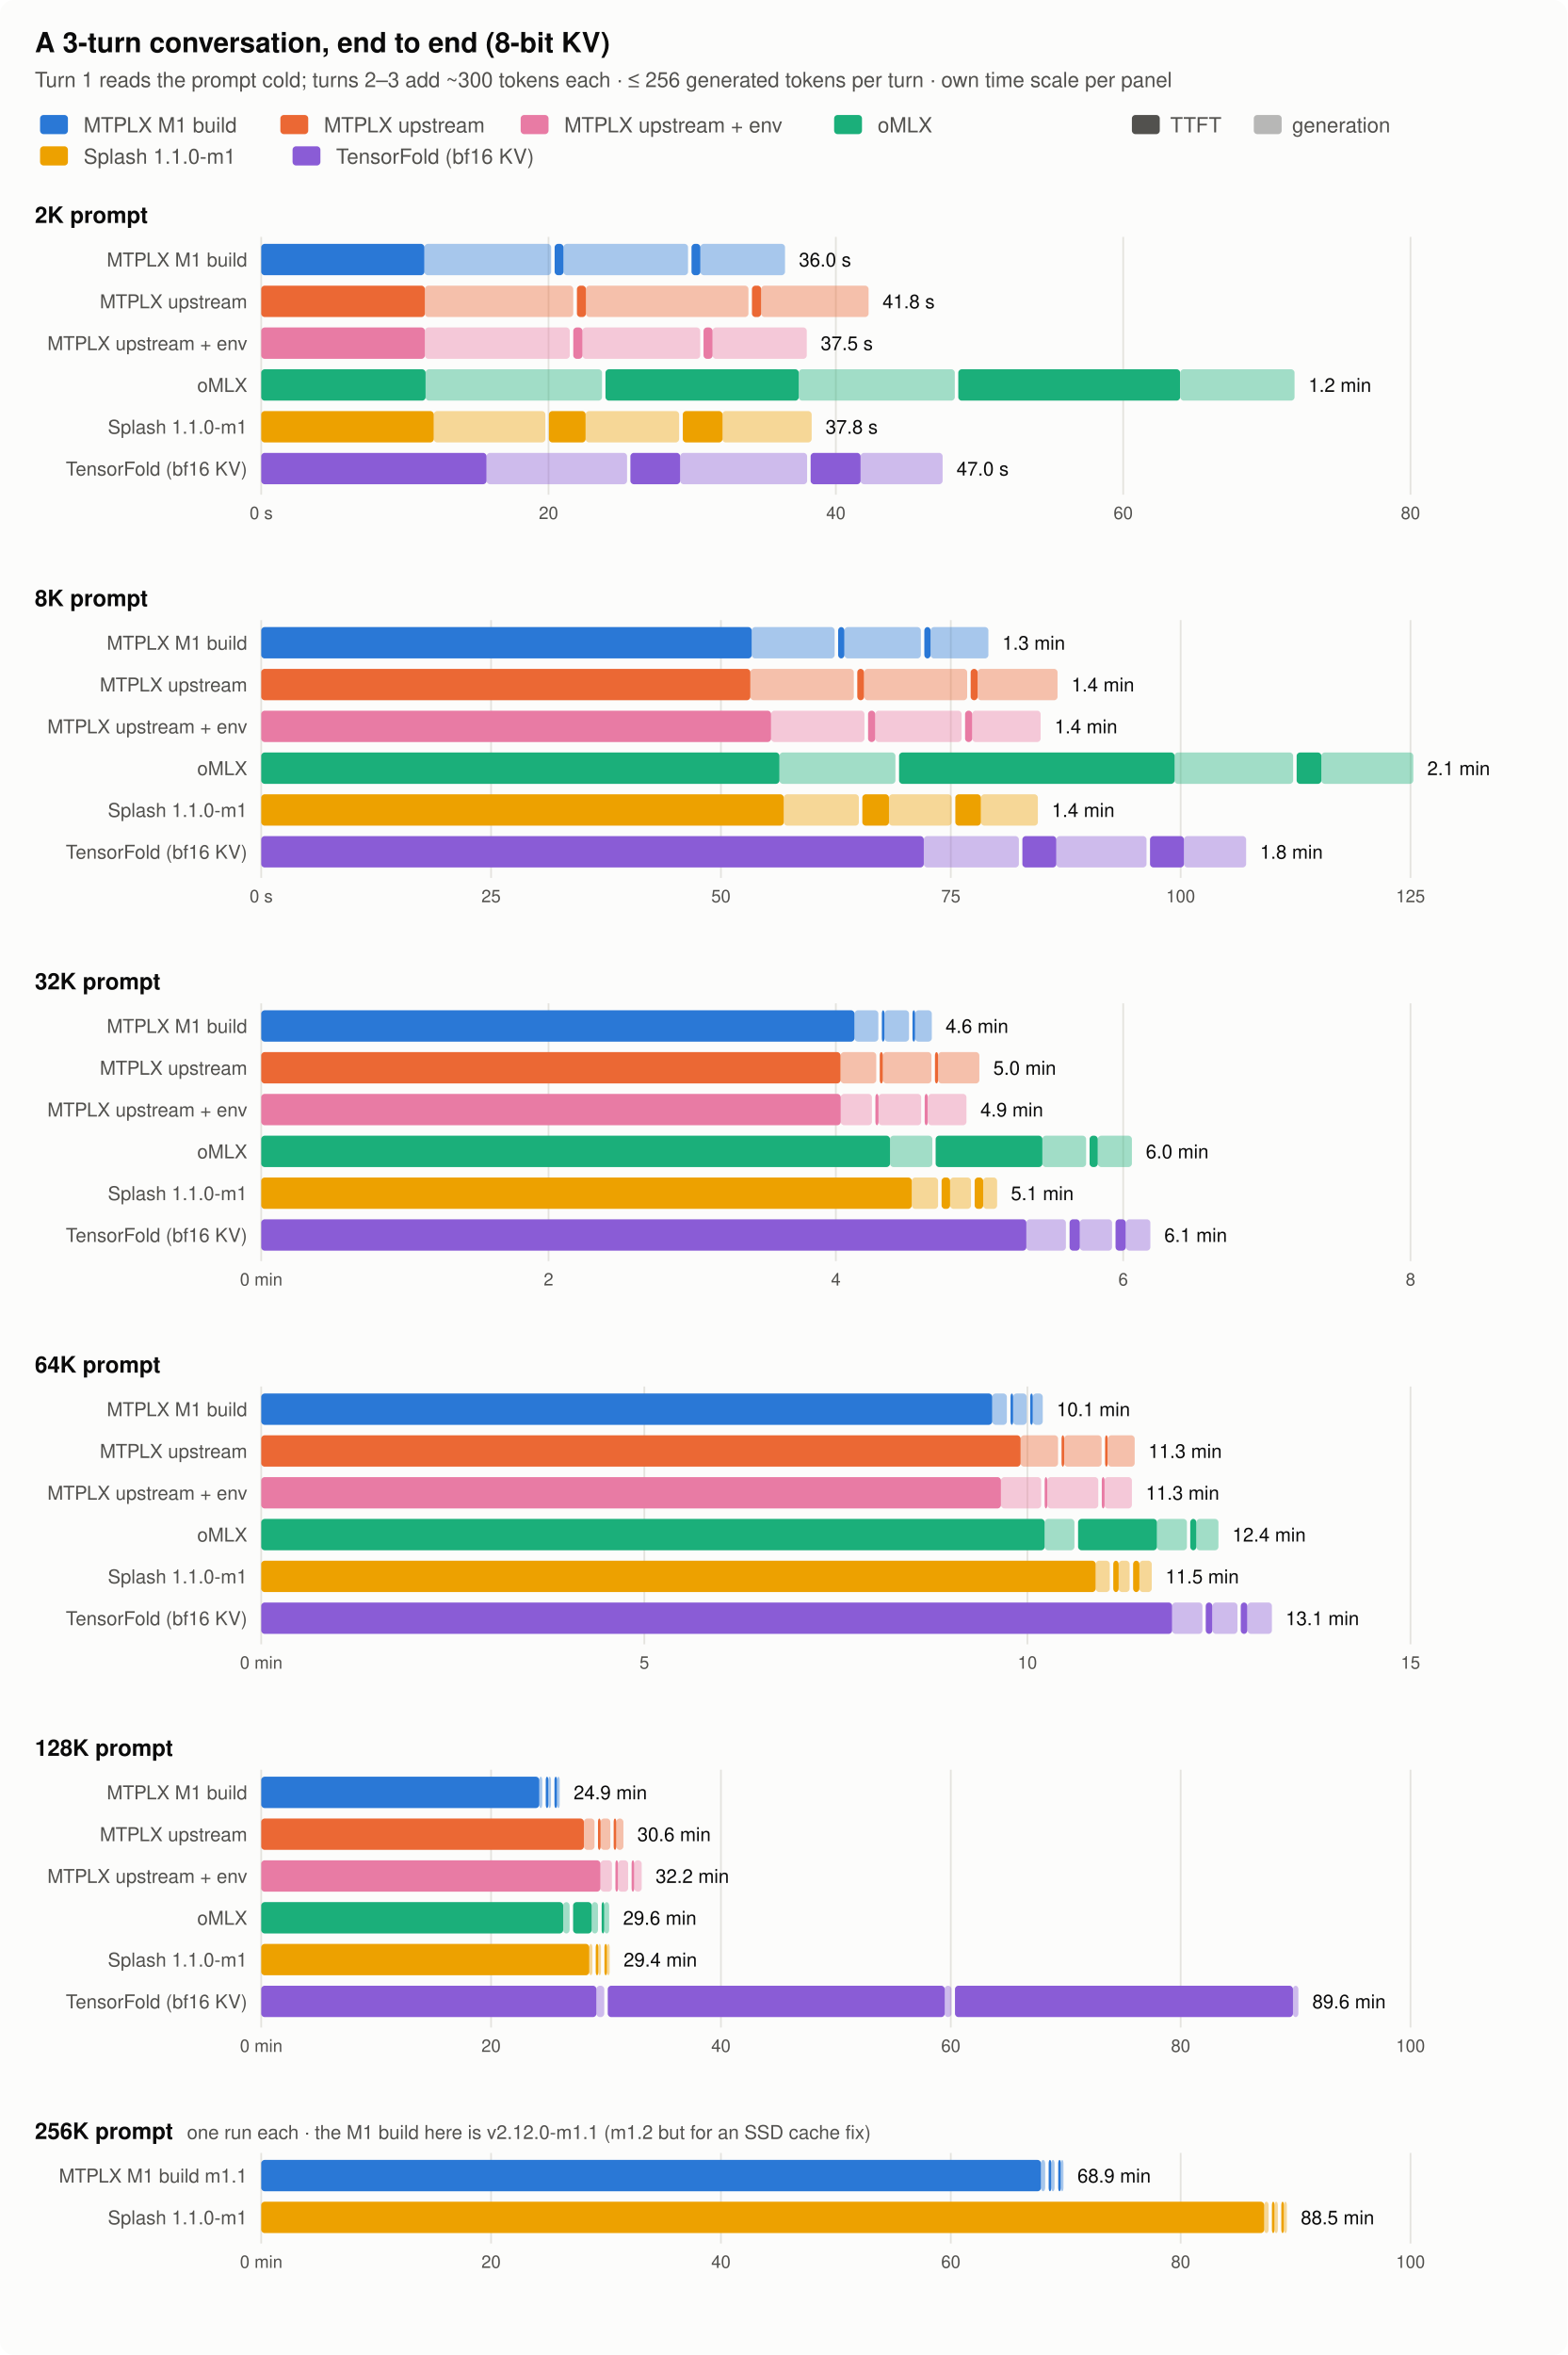
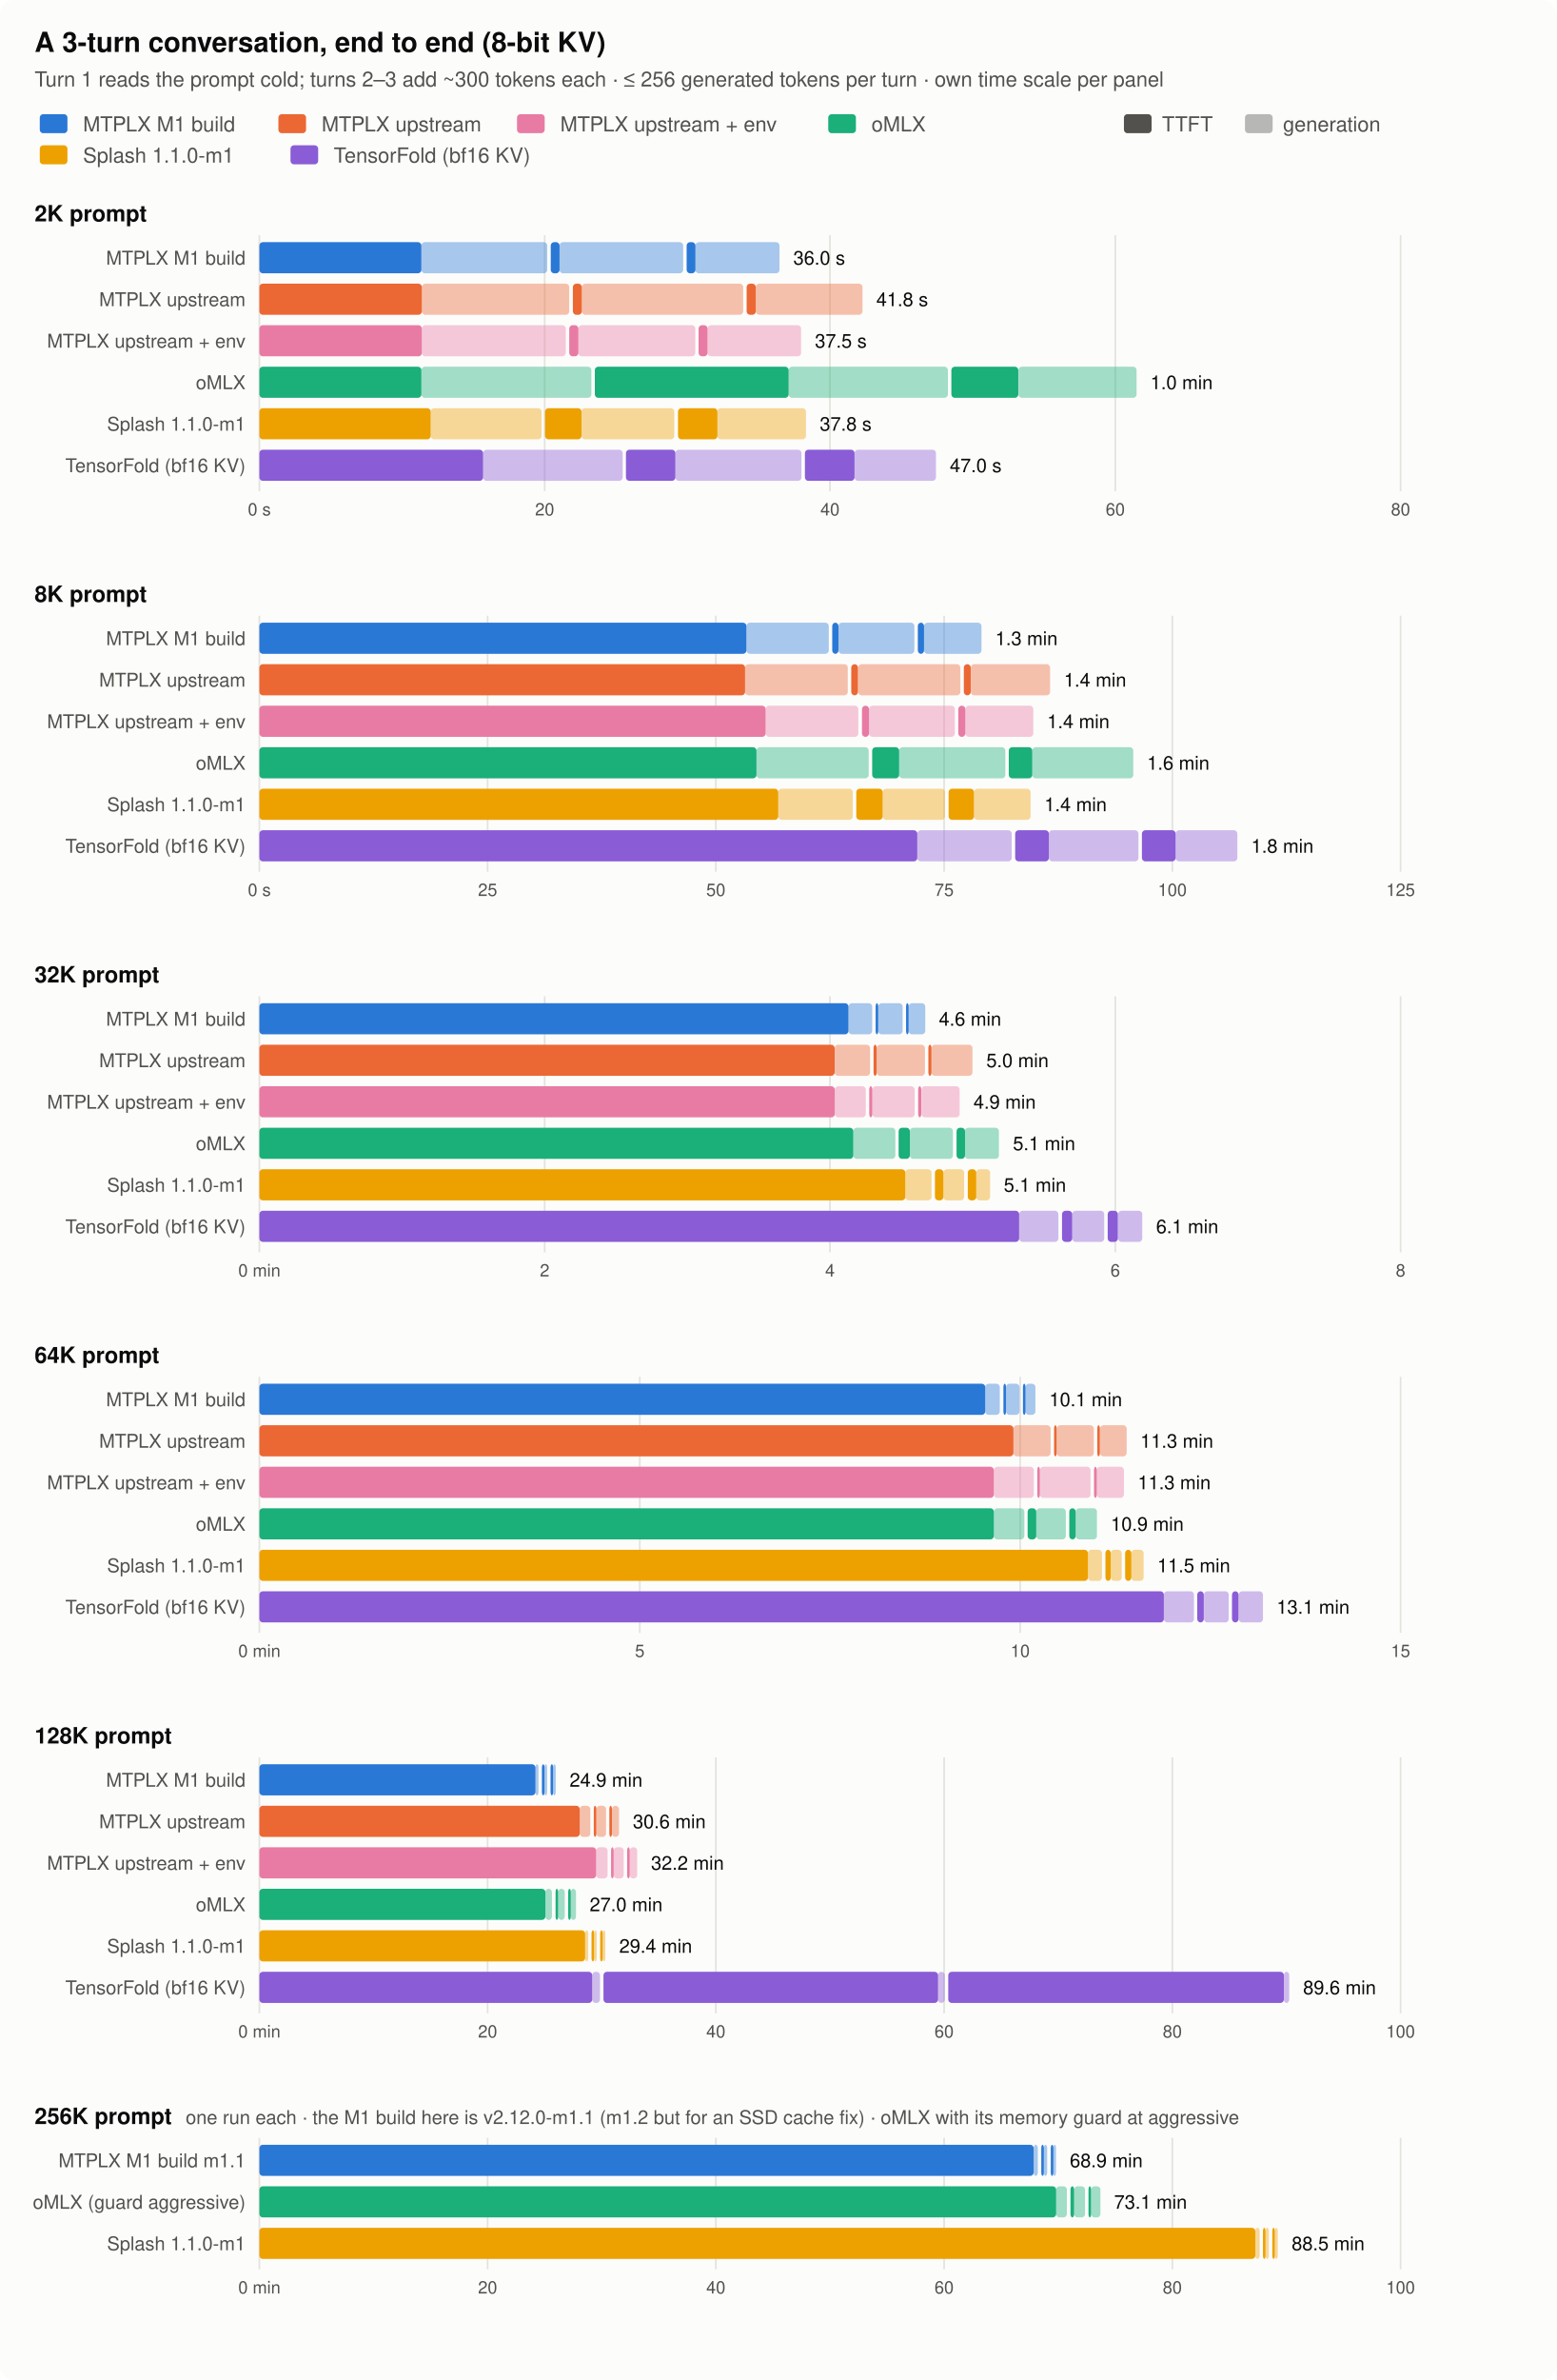
- <svg xmlns="http://www.w3.org/2000/svg" viewBox="0 0 900 1352" width="900" height="1352" role="img" aria-label="A 3-turn conversation, end to end (8-bit KV)" font-family="-apple-system,BlinkMacSystemFont,Segoe UI,Helvetica,Arial,sans-serif">
-   <rect width="900" height="1352" rx="8" fill="#fcfcfb" />
+ <svg xmlns="http://www.w3.org/2000/svg" viewBox="0 0 900 1376" width="900" height="1376" role="img" aria-label="A 3-turn conversation, end to end (8-bit KV)" font-family="-apple-system,BlinkMacSystemFont,Segoe UI,Helvetica,Arial,sans-serif">
+   <rect width="900" height="1376" rx="8" fill="#fcfcfb" />
  <text x="20" y="30" fill="#0b0b0b" font-size="16" font-weight="600">A 3-turn conversation, end to end (8-bit KV)</text>
  <text x="20" y="50" fill="#52514e" font-size="12">Turn 1 reads the prompt cold; turns 2–3 add ~300 tokens each · ≤ 256 generated tokens per turn · own time scale per panel</text>
  <rect x="23" y="66" width="16" height="11" rx="2" fill="#2a78d6" />
  <text x="48" y="76" fill="#52514e" font-size="12">MTPLX M1 build</text>
  <rect x="161" y="66" width="16" height="11" rx="2" fill="#eb6834" />
  <text x="186" y="76" fill="#52514e" font-size="12">MTPLX upstream</text>
  <rect x="299" y="66" width="16" height="11" rx="2" fill="#e87ba4" />
  <text x="324" y="76" fill="#52514e" font-size="12">MTPLX upstream + env</text>
  <rect x="479" y="66" width="16" height="11" rx="2" fill="#1baf7a" />
  <text x="504" y="76" fill="#52514e" font-size="12">oMLX</text>
  <rect x="23" y="84" width="16" height="11" rx="2" fill="#eda100" />
  <text x="48" y="94" fill="#52514e" font-size="12">Splash 1.1.0-m1</text>
  <rect x="168" y="84" width="16" height="11" rx="2" fill="#8a5cd6" />
  <text x="193" y="94" fill="#52514e" font-size="12">TensorFold (bf16 KV)</text>
  <rect x="650" y="66" width="16" height="11" rx="2" fill="#52514e" />
  <text x="672" y="76" fill="#52514e" font-size="12">TTFT</text>
  <rect x="720" y="66" width="16" height="11" rx="2" fill="#52514e" fill-opacity="0.4" />
  <text x="742" y="76" fill="#52514e" font-size="12">generation</text>
  <text x="20" y="128" fill="#0b0b0b" font-size="13" font-weight="600">2K prompt</text>
  <line x1="150.0" x2="150.0" y1="136" y2="284" stroke="#e4e3de" />
  <text x="150.0" y="298" fill="#52514e" font-size="10" text-anchor="middle">0 s</text>
  <line x1="315.0" x2="315.0" y1="136" y2="284" stroke="#e4e3de" />
  <text x="315.0" y="298" fill="#52514e" font-size="10" text-anchor="middle">20 </text>
  <line x1="480.0" x2="480.0" y1="136" y2="284" stroke="#e4e3de" />
  <text x="480.0" y="298" fill="#52514e" font-size="10" text-anchor="middle">40 </text>
  <line x1="645.0" x2="645.0" y1="136" y2="284" stroke="#e4e3de" />
  <text x="645.0" y="298" fill="#52514e" font-size="10" text-anchor="middle">60 </text>
  <line x1="810.0" x2="810.0" y1="136" y2="284" stroke="#e4e3de" />
  <text x="810.0" y="298" fill="#52514e" font-size="10" text-anchor="middle">80 </text>
  <text x="142" y="153" fill="#52514e" font-size="11" text-anchor="end">MTPLX M1 build</text>
  <rect x="150.0" y="140" width="93.7" height="18" rx="2" fill="#2a78d6" />
  <rect x="243.7" y="140" width="72.8" height="18" rx="2" fill="#2a78d6" fill-opacity="0.4" />
  <rect x="318.5" y="140" width="5.1" height="18" rx="2" fill="#2a78d6" />
  <rect x="323.6" y="140" width="71.5" height="18" rx="2" fill="#2a78d6" fill-opacity="0.4" />
  <rect x="397.1" y="140" width="5.1" height="18" rx="2" fill="#2a78d6" />
  <rect x="402.2" y="140" width="48.6" height="18" rx="2" fill="#2a78d6" fill-opacity="0.4" />
  <text x="458.8" y="153" fill="#0b0b0b" font-size="11">36.0 s</text>
  <text x="142" y="177" fill="#52514e" font-size="11" text-anchor="end">MTPLX upstream</text>
  <rect x="150.0" y="164" width="94.0" height="18" rx="2" fill="#eb6834" />
  <rect x="244.0" y="164" width="85.2" height="18" rx="2" fill="#eb6834" fill-opacity="0.4" />
  <rect x="331.3" y="164" width="5.2" height="18" rx="2" fill="#eb6834" />
  <rect x="336.5" y="164" width="93.3" height="18" rx="2" fill="#eb6834" fill-opacity="0.4" />
  <rect x="431.8" y="164" width="5.3" height="18" rx="2" fill="#eb6834" />
  <rect x="437.1" y="164" width="61.7" height="18" rx="2" fill="#eb6834" fill-opacity="0.4" />
  <text x="506.8" y="177" fill="#0b0b0b" font-size="11">41.8 s</text>
  <text x="142" y="201" fill="#52514e" font-size="11" text-anchor="end">MTPLX upstream + env</text>
  <rect x="150.0" y="188" width="94.0" height="18" rx="2" fill="#e87ba4" />
  <rect x="244.0" y="188" width="83.2" height="18" rx="2" fill="#e87ba4" fill-opacity="0.4" />
  <rect x="329.2" y="188" width="5.3" height="18" rx="2" fill="#e87ba4" />
  <rect x="334.5" y="188" width="67.6" height="18" rx="2" fill="#e87ba4" fill-opacity="0.4" />
  <rect x="404.0" y="188" width="5.2" height="18" rx="2" fill="#e87ba4" />
  <rect x="409.2" y="188" width="54.1" height="18" rx="2" fill="#e87ba4" fill-opacity="0.4" />
  <text x="471.3" y="201" fill="#0b0b0b" font-size="11">37.5 s</text>
  <text x="142" y="225" fill="#52514e" font-size="11" text-anchor="end">oMLX</text>
-   <rect x="150.0" y="212" width="94.4" height="18" rx="2" fill="#1baf7a" />
-   <rect x="244.4" y="212" width="101.3" height="18" rx="2" fill="#1baf7a" fill-opacity="0.4" />
-   <rect x="347.7" y="212" width="111.0" height="18" rx="2" fill="#1baf7a" />
-   <rect x="458.7" y="212" width="89.6" height="18" rx="2" fill="#1baf7a" fill-opacity="0.4" />
-   <rect x="550.3" y="212" width="127.4" height="18" rx="2" fill="#1baf7a" />
-   <rect x="677.8" y="212" width="65.6" height="18" rx="2" fill="#1baf7a" fill-opacity="0.4" />
-   <text x="751.4" y="225" fill="#0b0b0b" font-size="11">1.2 min</text>
+   <rect x="150.0" y="212" width="93.7" height="18" rx="2" fill="#1baf7a" />
+   <rect x="243.7" y="212" width="98.3" height="18" rx="2" fill="#1baf7a" fill-opacity="0.4" />
+   <rect x="344.0" y="212" width="112.1" height="18" rx="2" fill="#1baf7a" />
+   <rect x="456.1" y="212" width="92.1" height="18" rx="2" fill="#1baf7a" fill-opacity="0.4" />
+   <rect x="550.2" y="212" width="38.7" height="18" rx="2" fill="#1baf7a" />
+   <rect x="589.0" y="212" width="68.3" height="18" rx="2" fill="#1baf7a" fill-opacity="0.4" />
+   <text x="665.3" y="225" fill="#0b0b0b" font-size="11">1.0 min</text>
  <text x="142" y="249" fill="#52514e" font-size="11" text-anchor="end">Splash 1.1.0-m1</text>
  <rect x="150.0" y="236" width="99.1" height="18" rx="2" fill="#eda100" />
  <rect x="249.1" y="236" width="64.1" height="18" rx="2" fill="#eda100" fill-opacity="0.4" />
  <rect x="315.2" y="236" width="21.1" height="18" rx="2" fill="#eda100" />
  <rect x="336.3" y="236" width="53.7" height="18" rx="2" fill="#eda100" fill-opacity="0.4" />
  <rect x="392.1" y="236" width="22.8" height="18" rx="2" fill="#eda100" />
  <rect x="414.8" y="236" width="51.3" height="18" rx="2" fill="#eda100" fill-opacity="0.4" />
  <text x="474.1" y="249" fill="#0b0b0b" font-size="11">37.8 s</text>
  <text x="142" y="273" fill="#52514e" font-size="11" text-anchor="end">TensorFold (bf16 KV)</text>
  <rect x="150.0" y="260" width="129.4" height="18" rx="2" fill="#8a5cd6" />
  <rect x="279.4" y="260" width="80.7" height="18" rx="2" fill="#8a5cd6" fill-opacity="0.4" />
  <rect x="362.0" y="260" width="28.6" height="18" rx="2" fill="#8a5cd6" />
  <rect x="390.6" y="260" width="72.9" height="18" rx="2" fill="#8a5cd6" fill-opacity="0.4" />
  <rect x="465.5" y="260" width="28.7" height="18" rx="2" fill="#8a5cd6" />
  <rect x="494.2" y="260" width="47.1" height="18" rx="2" fill="#8a5cd6" fill-opacity="0.4" />
  <text x="549.3" y="273" fill="#0b0b0b" font-size="11">47.0 s</text>
  <text x="20" y="348" fill="#0b0b0b" font-size="13" font-weight="600">8K prompt</text>
  <line x1="150.0" x2="150.0" y1="356" y2="504" stroke="#e4e3de" />
  <text x="150.0" y="518" fill="#52514e" font-size="10" text-anchor="middle">0 s</text>
  <line x1="282.0" x2="282.0" y1="356" y2="504" stroke="#e4e3de" />
  <text x="282.0" y="518" fill="#52514e" font-size="10" text-anchor="middle">25 </text>
  <line x1="414.0" x2="414.0" y1="356" y2="504" stroke="#e4e3de" />
  <text x="414.0" y="518" fill="#52514e" font-size="10" text-anchor="middle">50 </text>
  <line x1="546.0" x2="546.0" y1="356" y2="504" stroke="#e4e3de" />
  <text x="546.0" y="518" fill="#52514e" font-size="10" text-anchor="middle">75 </text>
  <line x1="678.0" x2="678.0" y1="356" y2="504" stroke="#e4e3de" />
  <text x="678.0" y="518" fill="#52514e" font-size="10" text-anchor="middle">100 </text>
  <line x1="810.0" x2="810.0" y1="356" y2="504" stroke="#e4e3de" />
  <text x="810.0" y="518" fill="#52514e" font-size="10" text-anchor="middle">125 </text>
  <text x="142" y="373" fill="#52514e" font-size="11" text-anchor="end">MTPLX M1 build</text>
  <rect x="150.0" y="360" width="281.7" height="18" rx="2" fill="#2a78d6" />
  <rect x="431.7" y="360" width="47.6" height="18" rx="2" fill="#2a78d6" fill-opacity="0.4" />
  <rect x="481.3" y="360" width="3.6" height="18" rx="2" fill="#2a78d6" />
  <rect x="484.9" y="360" width="43.9" height="18" rx="2" fill="#2a78d6" fill-opacity="0.4" />
  <rect x="530.8" y="360" width="3.6" height="18" rx="2" fill="#2a78d6" />
  <rect x="534.4" y="360" width="33.2" height="18" rx="2" fill="#2a78d6" fill-opacity="0.4" />
  <text x="575.6" y="373" fill="#0b0b0b" font-size="11">1.3 min</text>
  <text x="142" y="397" fill="#52514e" font-size="11" text-anchor="end">MTPLX upstream</text>
  <rect x="150.0" y="384" width="280.9" height="18" rx="2" fill="#eb6834" />
  <rect x="430.9" y="384" width="59.4" height="18" rx="2" fill="#eb6834" fill-opacity="0.4" />
  <rect x="492.3" y="384" width="3.9" height="18" rx="2" fill="#eb6834" />
  <rect x="496.3" y="384" width="59.1" height="18" rx="2" fill="#eb6834" fill-opacity="0.4" />
  <rect x="557.4" y="384" width="4.0" height="18" rx="2" fill="#eb6834" />
  <rect x="561.4" y="384" width="45.9" height="18" rx="2" fill="#eb6834" fill-opacity="0.4" />
  <text x="615.3" y="397" fill="#0b0b0b" font-size="11">1.4 min</text>
  <text x="142" y="421" fill="#52514e" font-size="11" text-anchor="end">MTPLX upstream + env</text>
  <rect x="150.0" y="408" width="292.8" height="18" rx="2" fill="#e87ba4" />
  <rect x="442.8" y="408" width="53.6" height="18" rx="2" fill="#e87ba4" fill-opacity="0.4" />
  <rect x="498.5" y="408" width="4.1" height="18" rx="2" fill="#e87ba4" />
  <rect x="502.6" y="408" width="49.6" height="18" rx="2" fill="#e87ba4" fill-opacity="0.4" />
  <rect x="554.2" y="408" width="4.1" height="18" rx="2" fill="#e87ba4" />
  <rect x="558.3" y="408" width="39.3" height="18" rx="2" fill="#e87ba4" fill-opacity="0.4" />
  <text x="605.6" y="421" fill="#0b0b0b" font-size="11">1.4 min</text>
  <text x="142" y="445" fill="#52514e" font-size="11" text-anchor="end">oMLX</text>
-   <rect x="150.0" y="432" width="297.6" height="18" rx="2" fill="#1baf7a" />
-   <rect x="447.6" y="432" width="66.6" height="18" rx="2" fill="#1baf7a" fill-opacity="0.4" />
-   <rect x="516.3" y="432" width="158.2" height="18" rx="2" fill="#1baf7a" />
-   <rect x="674.4" y="432" width="68.2" height="18" rx="2" fill="#1baf7a" fill-opacity="0.4" />
-   <rect x="744.6" y="432" width="14.2" height="18" rx="2" fill="#1baf7a" />
-   <rect x="758.8" y="432" width="52.8" height="18" rx="2" fill="#1baf7a" fill-opacity="0.4" />
-   <text x="819.6" y="445" fill="#0b0b0b" font-size="11">2.1 min</text>
+   <rect x="150.0" y="432" width="287.5" height="18" rx="2" fill="#1baf7a" />
+   <rect x="437.5" y="432" width="64.9" height="18" rx="2" fill="#1baf7a" fill-opacity="0.4" />
+   <rect x="504.4" y="432" width="15.6" height="18" rx="2" fill="#1baf7a" />
+   <rect x="520.0" y="432" width="61.4" height="18" rx="2" fill="#1baf7a" fill-opacity="0.4" />
+   <rect x="583.4" y="432" width="13.6" height="18" rx="2" fill="#1baf7a" />
+   <rect x="597.0" y="432" width="58.4" height="18" rx="2" fill="#1baf7a" fill-opacity="0.4" />
+   <text x="663.4" y="445" fill="#0b0b0b" font-size="11">1.6 min</text>
  <text x="142" y="469" fill="#52514e" font-size="11" text-anchor="end">Splash 1.1.0-m1</text>
  <rect x="150.0" y="456" width="300.1" height="18" rx="2" fill="#eda100" />
  <rect x="450.1" y="456" width="43.1" height="18" rx="2" fill="#eda100" fill-opacity="0.4" />
  <rect x="495.2" y="456" width="15.3" height="18" rx="2" fill="#eda100" />
  <rect x="510.5" y="456" width="36.0" height="18" rx="2" fill="#eda100" fill-opacity="0.4" />
  <rect x="548.6" y="456" width="14.7" height="18" rx="2" fill="#eda100" />
  <rect x="563.3" y="456" width="32.7" height="18" rx="2" fill="#eda100" fill-opacity="0.4" />
  <text x="604.0" y="469" fill="#0b0b0b" font-size="11">1.4 min</text>
  <text x="142" y="493" fill="#52514e" font-size="11" text-anchor="end">TensorFold (bf16 KV)</text>
  <rect x="150.0" y="480" width="380.5" height="18" rx="2" fill="#8a5cd6" />
  <rect x="530.5" y="480" width="54.6" height="18" rx="2" fill="#8a5cd6" fill-opacity="0.4" />
  <rect x="587.1" y="480" width="19.5" height="18" rx="2" fill="#8a5cd6" />
  <rect x="606.6" y="480" width="51.8" height="18" rx="2" fill="#8a5cd6" fill-opacity="0.4" />
  <rect x="660.4" y="480" width="19.5" height="18" rx="2" fill="#8a5cd6" />
  <rect x="679.9" y="480" width="35.7" height="18" rx="2" fill="#8a5cd6" fill-opacity="0.4" />
  <text x="723.6" y="493" fill="#0b0b0b" font-size="11">1.8 min</text>
  <text x="20" y="568" fill="#0b0b0b" font-size="13" font-weight="600">32K prompt</text>
  <line x1="150.0" x2="150.0" y1="576" y2="724" stroke="#e4e3de" />
  <text x="150.0" y="738" fill="#52514e" font-size="10" text-anchor="middle">0 min</text>
  <line x1="315.0" x2="315.0" y1="576" y2="724" stroke="#e4e3de" />
  <text x="315.0" y="738" fill="#52514e" font-size="10" text-anchor="middle">2 </text>
  <line x1="480.0" x2="480.0" y1="576" y2="724" stroke="#e4e3de" />
  <text x="480.0" y="738" fill="#52514e" font-size="10" text-anchor="middle">4 </text>
  <line x1="645.0" x2="645.0" y1="576" y2="724" stroke="#e4e3de" />
  <text x="645.0" y="738" fill="#52514e" font-size="10" text-anchor="middle">6 </text>
  <line x1="810.0" x2="810.0" y1="576" y2="724" stroke="#e4e3de" />
  <text x="810.0" y="738" fill="#52514e" font-size="10" text-anchor="middle">8 </text>
  <text x="142" y="593" fill="#52514e" font-size="11" text-anchor="end">MTPLX M1 build</text>
  <rect x="150.0" y="580" width="340.7" height="18" rx="2" fill="#2a78d6" />
  <rect x="490.7" y="580" width="13.7" height="18" rx="2" fill="#2a78d6" fill-opacity="0.4" />
  <rect x="506.4" y="580" width="1.5" height="18" rx="2" fill="#2a78d6" />
  <rect x="507.9" y="580" width="14.1" height="18" rx="2" fill="#2a78d6" fill-opacity="0.4" />
  <rect x="524.0" y="580" width="1.5" height="18" rx="2" fill="#2a78d6" />
  <rect x="525.5" y="580" width="9.6" height="18" rx="2" fill="#2a78d6" fill-opacity="0.4" />
  <text x="543.0" y="593" fill="#0b0b0b" font-size="11">4.6 min</text>
  <text x="142" y="617" fill="#52514e" font-size="11" text-anchor="end">MTPLX upstream</text>
  <rect x="150.0" y="604" width="332.7" height="18" rx="2" fill="#eb6834" />
  <rect x="482.7" y="604" width="20.5" height="18" rx="2" fill="#eb6834" fill-opacity="0.4" />
  <rect x="505.2" y="604" width="1.8" height="18" rx="2" fill="#eb6834" />
  <rect x="507.0" y="604" width="27.9" height="18" rx="2" fill="#eb6834" fill-opacity="0.4" />
  <rect x="536.9" y="604" width="1.8" height="18" rx="2" fill="#eb6834" />
  <rect x="538.7" y="604" width="23.7" height="18" rx="2" fill="#eb6834" fill-opacity="0.4" />
  <text x="570.4" y="617" fill="#0b0b0b" font-size="11">5.0 min</text>
  <text x="142" y="641" fill="#52514e" font-size="11" text-anchor="end">MTPLX upstream + env</text>
  <rect x="150.0" y="628" width="332.8" height="18" rx="2" fill="#e87ba4" />
  <rect x="482.8" y="628" width="17.9" height="18" rx="2" fill="#e87ba4" fill-opacity="0.4" />
  <rect x="502.7" y="628" width="1.8" height="18" rx="2" fill="#e87ba4" />
  <rect x="504.5" y="628" width="24.5" height="18" rx="2" fill="#e87ba4" fill-opacity="0.4" />
  <rect x="531.0" y="628" width="1.8" height="18" rx="2" fill="#e87ba4" />
  <rect x="532.9" y="628" width="22.1" height="18" rx="2" fill="#e87ba4" fill-opacity="0.4" />
  <text x="563.0" y="641" fill="#0b0b0b" font-size="11">4.9 min</text>
  <text x="142" y="665" fill="#52514e" font-size="11" text-anchor="end">oMLX</text>
-   <rect x="150.0" y="652" width="361.1" height="18" rx="2" fill="#1baf7a" />
-   <rect x="511.1" y="652" width="24.3" height="18" rx="2" fill="#1baf7a" fill-opacity="0.4" />
-   <rect x="537.3" y="652" width="61.3" height="18" rx="2" fill="#1baf7a" />
-   <rect x="598.6" y="652" width="25.1" height="18" rx="2" fill="#1baf7a" fill-opacity="0.4" />
-   <rect x="625.7" y="652" width="4.7" height="18" rx="2" fill="#1baf7a" />
-   <rect x="630.4" y="652" width="19.6" height="18" rx="2" fill="#1baf7a" fill-opacity="0.4" />
-   <text x="658.0" y="665" fill="#0b0b0b" font-size="11">6.0 min</text>
+   <rect x="150.0" y="652" width="343.5" height="18" rx="2" fill="#1baf7a" />
+   <rect x="493.5" y="652" width="24.3" height="18" rx="2" fill="#1baf7a" fill-opacity="0.4" />
+   <rect x="519.7" y="652" width="6.5" height="18" rx="2" fill="#1baf7a" />
+   <rect x="526.2" y="652" width="24.9" height="18" rx="2" fill="#1baf7a" fill-opacity="0.4" />
+   <rect x="553.2" y="652" width="4.9" height="18" rx="2" fill="#1baf7a" />
+   <rect x="558.0" y="652" width="19.7" height="18" rx="2" fill="#1baf7a" fill-opacity="0.4" />
+   <text x="585.8" y="665" fill="#0b0b0b" font-size="11">5.1 min</text>
  <text x="142" y="689" fill="#52514e" font-size="11" text-anchor="end">Splash 1.1.0-m1</text>
  <rect x="150.0" y="676" width="373.6" height="18" rx="2" fill="#eda100" />
  <rect x="523.6" y="676" width="15.1" height="18" rx="2" fill="#eda100" fill-opacity="0.4" />
  <rect x="540.7" y="676" width="4.9" height="18" rx="2" fill="#eda100" />
  <rect x="545.6" y="676" width="12.0" height="18" rx="2" fill="#eda100" fill-opacity="0.4" />
  <rect x="559.7" y="676" width="4.9" height="18" rx="2" fill="#eda100" />
  <rect x="564.6" y="676" width="8.0" height="18" rx="2" fill="#eda100" fill-opacity="0.4" />
  <text x="580.5" y="689" fill="#0b0b0b" font-size="11">5.1 min</text>
  <text x="142" y="713" fill="#52514e" font-size="11" text-anchor="end">TensorFold (bf16 KV)</text>
  <rect x="150.0" y="700" width="439.4" height="18" rx="2" fill="#8a5cd6" />
  <rect x="589.4" y="700" width="22.7" height="18" rx="2" fill="#8a5cd6" fill-opacity="0.4" />
  <rect x="614.2" y="700" width="5.9" height="18" rx="2" fill="#8a5cd6" />
  <rect x="620.1" y="700" width="18.5" height="18" rx="2" fill="#8a5cd6" fill-opacity="0.4" />
  <rect x="640.6" y="700" width="5.9" height="18" rx="2" fill="#8a5cd6" />
  <rect x="646.6" y="700" width="14.0" height="18" rx="2" fill="#8a5cd6" fill-opacity="0.4" />
  <text x="668.6" y="713" fill="#0b0b0b" font-size="11">6.1 min</text>
  <text x="20" y="788" fill="#0b0b0b" font-size="13" font-weight="600">64K prompt</text>
  <line x1="150.0" x2="150.0" y1="796" y2="944" stroke="#e4e3de" />
  <text x="150.0" y="958" fill="#52514e" font-size="10" text-anchor="middle">0 min</text>
  <line x1="370.0" x2="370.0" y1="796" y2="944" stroke="#e4e3de" />
  <text x="370.0" y="958" fill="#52514e" font-size="10" text-anchor="middle">5 </text>
  <line x1="590.0" x2="590.0" y1="796" y2="944" stroke="#e4e3de" />
  <text x="590.0" y="958" fill="#52514e" font-size="10" text-anchor="middle">10 </text>
  <line x1="810.0" x2="810.0" y1="796" y2="944" stroke="#e4e3de" />
  <text x="810.0" y="958" fill="#52514e" font-size="10" text-anchor="middle">15 </text>
  <text x="142" y="813" fill="#52514e" font-size="11" text-anchor="end">MTPLX M1 build</text>
  <rect x="150.0" y="800" width="419.8" height="18" rx="2" fill="#2a78d6" />
  <rect x="569.8" y="800" width="8.4" height="18" rx="2" fill="#2a78d6" fill-opacity="0.4" />
  <rect x="580.3" y="800" width="1.5" height="18" rx="2" fill="#2a78d6" />
  <rect x="581.8" y="800" width="7.8" height="18" rx="2" fill="#2a78d6" fill-opacity="0.4" />
  <rect x="591.6" y="800" width="1.5" height="18" rx="2" fill="#2a78d6" />
  <rect x="593.1" y="800" width="5.7" height="18" rx="2" fill="#2a78d6" fill-opacity="0.4" />
  <text x="606.8" y="813" fill="#0b0b0b" font-size="11">10.1 min</text>
  <text x="142" y="837" fill="#52514e" font-size="11" text-anchor="end">MTPLX upstream</text>
  <rect x="150.0" y="824" width="436.1" height="18" rx="2" fill="#eb6834" />
  <rect x="586.1" y="824" width="21.5" height="18" rx="2" fill="#eb6834" fill-opacity="0.4" />
  <rect x="609.6" y="824" width="1.5" height="18" rx="2" fill="#eb6834" />
  <rect x="611.1" y="824" width="21.5" height="18" rx="2" fill="#eb6834" fill-opacity="0.4" />
  <rect x="634.6" y="824" width="1.5" height="18" rx="2" fill="#eb6834" />
  <rect x="636.2" y="824" width="15.4" height="18" rx="2" fill="#eb6834" fill-opacity="0.4" />
  <text x="659.5" y="837" fill="#0b0b0b" font-size="11">11.3 min</text>
  <text x="142" y="861" fill="#52514e" font-size="11" text-anchor="end">MTPLX upstream + env</text>
  <rect x="150.0" y="848" width="424.8" height="18" rx="2" fill="#e87ba4" />
  <rect x="574.8" y="848" width="23.1" height="18" rx="2" fill="#e87ba4" fill-opacity="0.4" />
  <rect x="599.9" y="848" width="1.5" height="18" rx="2" fill="#e87ba4" />
  <rect x="601.4" y="848" width="29.3" height="18" rx="2" fill="#e87ba4" fill-opacity="0.4" />
  <rect x="632.7" y="848" width="1.6" height="18" rx="2" fill="#e87ba4" />
  <rect x="634.2" y="848" width="15.8" height="18" rx="2" fill="#e87ba4" fill-opacity="0.4" />
  <text x="658.0" y="861" fill="#0b0b0b" font-size="11">11.3 min</text>
  <text x="142" y="885" fill="#52514e" font-size="11" text-anchor="end">oMLX</text>
-   <rect x="150.0" y="872" width="449.9" height="18" rx="2" fill="#1baf7a" />
-   <rect x="599.9" y="872" width="17.1" height="18" rx="2" fill="#1baf7a" fill-opacity="0.4" />
-   <rect x="619.1" y="872" width="45.3" height="18" rx="2" fill="#1baf7a" />
-   <rect x="664.4" y="872" width="17.2" height="18" rx="2" fill="#1baf7a" fill-opacity="0.4" />
-   <rect x="683.5" y="872" width="3.5" height="18" rx="2" fill="#1baf7a" />
-   <rect x="687.0" y="872" width="12.7" height="18" rx="2" fill="#1baf7a" fill-opacity="0.4" />
-   <text x="707.7" y="885" fill="#0b0b0b" font-size="11">12.4 min</text>
+   <rect x="150.0" y="872" width="424.8" height="18" rx="2" fill="#1baf7a" />
+   <rect x="574.8" y="872" width="17.6" height="18" rx="2" fill="#1baf7a" fill-opacity="0.4" />
+   <rect x="594.3" y="872" width="5.0" height="18" rx="2" fill="#1baf7a" />
+   <rect x="599.3" y="872" width="17.1" height="18" rx="2" fill="#1baf7a" fill-opacity="0.4" />
+   <rect x="618.4" y="872" width="3.7" height="18" rx="2" fill="#1baf7a" />
+   <rect x="622.1" y="872" width="12.3" height="18" rx="2" fill="#1baf7a" fill-opacity="0.4" />
+   <text x="642.4" y="885" fill="#0b0b0b" font-size="11">10.9 min</text>
  <text x="142" y="909" fill="#52514e" font-size="11" text-anchor="end">Splash 1.1.0-m1</text>
  <rect x="150.0" y="896" width="479.2" height="18" rx="2" fill="#eda100" />
  <rect x="629.2" y="896" width="8.1" height="18" rx="2" fill="#eda100" fill-opacity="0.4" />
  <rect x="639.3" y="896" width="3.1" height="18" rx="2" fill="#eda100" />
  <rect x="642.4" y="896" width="6.3" height="18" rx="2" fill="#eda100" fill-opacity="0.4" />
  <rect x="650.7" y="896" width="3.6" height="18" rx="2" fill="#eda100" />
  <rect x="654.3" y="896" width="7.1" height="18" rx="2" fill="#eda100" fill-opacity="0.4" />
  <text x="669.3" y="909" fill="#0b0b0b" font-size="11">11.5 min</text>
  <text x="142" y="933" fill="#52514e" font-size="11" text-anchor="end">TensorFold (bf16 KV)</text>
  <rect x="150.0" y="920" width="523.1" height="18" rx="2" fill="#8a5cd6" />
  <rect x="673.1" y="920" width="17.4" height="18" rx="2" fill="#8a5cd6" fill-opacity="0.4" />
  <rect x="692.4" y="920" width="3.8" height="18" rx="2" fill="#8a5cd6" />
  <rect x="696.3" y="920" width="14.3" height="18" rx="2" fill="#8a5cd6" fill-opacity="0.4" />
  <rect x="712.5" y="920" width="3.8" height="18" rx="2" fill="#8a5cd6" />
  <rect x="716.4" y="920" width="14.0" height="18" rx="2" fill="#8a5cd6" fill-opacity="0.4" />
  <text x="738.3" y="933" fill="#0b0b0b" font-size="11">13.1 min</text>
  <text x="20" y="1008" fill="#0b0b0b" font-size="13" font-weight="600">128K prompt</text>
  <line x1="150.0" x2="150.0" y1="1016" y2="1164" stroke="#e4e3de" />
  <text x="150.0" y="1178" fill="#52514e" font-size="10" text-anchor="middle">0 min</text>
  <line x1="282.0" x2="282.0" y1="1016" y2="1164" stroke="#e4e3de" />
  <text x="282.0" y="1178" fill="#52514e" font-size="10" text-anchor="middle">20 </text>
  <line x1="414.0" x2="414.0" y1="1016" y2="1164" stroke="#e4e3de" />
  <text x="414.0" y="1178" fill="#52514e" font-size="10" text-anchor="middle">40 </text>
  <line x1="546.0" x2="546.0" y1="1016" y2="1164" stroke="#e4e3de" />
  <text x="546.0" y="1178" fill="#52514e" font-size="10" text-anchor="middle">60 </text>
  <line x1="678.0" x2="678.0" y1="1016" y2="1164" stroke="#e4e3de" />
  <text x="678.0" y="1178" fill="#52514e" font-size="10" text-anchor="middle">80 </text>
  <line x1="810.0" x2="810.0" y1="1016" y2="1164" stroke="#e4e3de" />
  <text x="810.0" y="1178" fill="#52514e" font-size="10" text-anchor="middle">100 </text>
  <text x="142" y="1033" fill="#52514e" font-size="11" text-anchor="end">MTPLX M1 build</text>
  <rect x="150.0" y="1020" width="159.7" height="18" rx="2" fill="#2a78d6" />
  <rect x="309.7" y="1020" width="1.7" height="18" rx="2" fill="#2a78d6" fill-opacity="0.4" />
  <rect x="313.4" y="1020" width="1.5" height="18" rx="2" fill="#2a78d6" />
  <rect x="314.9" y="1020" width="1.5" height="18" rx="2" fill="#2a78d6" fill-opacity="0.4" />
  <rect x="318.4" y="1020" width="1.5" height="18" rx="2" fill="#2a78d6" />
  <rect x="319.9" y="1020" width="1.5" height="18" rx="2" fill="#2a78d6" fill-opacity="0.4" />
  <text x="329.4" y="1033" fill="#0b0b0b" font-size="11">24.9 min</text>
  <text x="142" y="1057" fill="#52514e" font-size="11" text-anchor="end">MTPLX upstream</text>
  <rect x="150.0" y="1044" width="185.3" height="18" rx="2" fill="#eb6834" />
  <rect x="335.3" y="1044" width="6.1" height="18" rx="2" fill="#eb6834" fill-opacity="0.4" />
  <rect x="343.4" y="1044" width="1.5" height="18" rx="2" fill="#eb6834" />
  <rect x="344.9" y="1044" width="5.6" height="18" rx="2" fill="#eb6834" fill-opacity="0.4" />
  <rect x="352.4" y="1044" width="1.5" height="18" rx="2" fill="#eb6834" />
  <rect x="353.9" y="1044" width="4.1" height="18" rx="2" fill="#eb6834" fill-opacity="0.4" />
  <text x="366.0" y="1057" fill="#0b0b0b" font-size="11">30.6 min</text>
  <text x="142" y="1081" fill="#52514e" font-size="11" text-anchor="end">MTPLX upstream + env</text>
  <rect x="150.0" y="1068" width="194.8" height="18" rx="2" fill="#e87ba4" />
  <rect x="344.8" y="1068" width="6.6" height="18" rx="2" fill="#e87ba4" fill-opacity="0.4" />
  <rect x="353.4" y="1068" width="1.5" height="18" rx="2" fill="#e87ba4" />
  <rect x="354.9" y="1068" width="5.8" height="18" rx="2" fill="#e87ba4" fill-opacity="0.4" />
  <rect x="362.7" y="1068" width="1.5" height="18" rx="2" fill="#e87ba4" />
  <rect x="364.2" y="1068" width="4.3" height="18" rx="2" fill="#e87ba4" fill-opacity="0.4" />
  <text x="376.5" y="1081" fill="#0b0b0b" font-size="11">32.2 min</text>
  <text x="142" y="1105" fill="#52514e" font-size="11" text-anchor="end">oMLX</text>
-   <rect x="150.0" y="1092" width="173.4" height="18" rx="2" fill="#1baf7a" />
-   <rect x="323.4" y="1092" width="3.7" height="18" rx="2" fill="#1baf7a" fill-opacity="0.4" />
-   <rect x="329.1" y="1092" width="10.7" height="18" rx="2" fill="#1baf7a" />
-   <rect x="339.8" y="1092" width="3.6" height="18" rx="2" fill="#1baf7a" fill-opacity="0.4" />
-   <rect x="345.5" y="1092" width="1.5" height="18" rx="2" fill="#1baf7a" />
-   <rect x="347.0" y="1092" width="2.8" height="18" rx="2" fill="#1baf7a" fill-opacity="0.4" />
-   <text x="357.8" y="1105" fill="#0b0b0b" font-size="11">29.6 min</text>
+   <rect x="150.0" y="1092" width="165.4" height="18" rx="2" fill="#1baf7a" />
+   <rect x="315.4" y="1092" width="3.8" height="18" rx="2" fill="#1baf7a" fill-opacity="0.4" />
+   <rect x="321.3" y="1092" width="1.5" height="18" rx="2" fill="#1baf7a" />
+   <rect x="322.8" y="1092" width="3.8" height="18" rx="2" fill="#1baf7a" fill-opacity="0.4" />
+   <rect x="328.6" y="1092" width="1.5" height="18" rx="2" fill="#1baf7a" />
+   <rect x="330.1" y="1092" width="3.0" height="18" rx="2" fill="#1baf7a" fill-opacity="0.4" />
+   <text x="341.0" y="1105" fill="#0b0b0b" font-size="11">27.0 min</text>
  <text x="142" y="1129" fill="#52514e" font-size="11" text-anchor="end">Splash 1.1.0-m1</text>
  <rect x="150.0" y="1116" width="188.4" height="18" rx="2" fill="#eda100" />
  <rect x="338.4" y="1116" width="1.8" height="18" rx="2" fill="#eda100" fill-opacity="0.4" />
  <rect x="342.1" y="1116" width="1.5" height="18" rx="2" fill="#eda100" />
  <rect x="343.6" y="1116" width="1.5" height="18" rx="2" fill="#eda100" fill-opacity="0.4" />
  <rect x="347.1" y="1116" width="1.5" height="18" rx="2" fill="#eda100" />
  <rect x="348.6" y="1116" width="1.5" height="18" rx="2" fill="#eda100" fill-opacity="0.4" />
  <text x="358.1" y="1129" fill="#0b0b0b" font-size="11">29.4 min</text>
  <text x="142" y="1153" fill="#52514e" font-size="11" text-anchor="end">TensorFold (bf16 KV)</text>
  <rect x="150.0" y="1140" width="192.5" height="18" rx="2" fill="#8a5cd6" />
  <rect x="342.5" y="1140" width="4.5" height="18" rx="2" fill="#8a5cd6" fill-opacity="0.4" />
  <rect x="349.0" y="1140" width="193.5" height="18" rx="2" fill="#8a5cd6" />
  <rect x="542.4" y="1140" width="4.0" height="18" rx="2" fill="#8a5cd6" fill-opacity="0.4" />
  <rect x="548.4" y="1140" width="194.1" height="18" rx="2" fill="#8a5cd6" />
  <rect x="742.5" y="1140" width="3.1" height="18" rx="2" fill="#8a5cd6" fill-opacity="0.4" />
  <text x="753.6" y="1153" fill="#0b0b0b" font-size="11">89.6 min</text>
-   <text x="20" y="1228" fill="#0b0b0b" font-size="13" font-weight="600">256K prompt<tspan fill="#52514e" font-size="11" font-weight="400" dx="8">one run each · the M1 build here is v2.12.0-m1.1 (m1.2 but for an SSD cache fix)</tspan>
+   <text x="20" y="1228" fill="#0b0b0b" font-size="13" font-weight="600">256K prompt<tspan fill="#52514e" font-size="11" font-weight="400" dx="8">one run each · the M1 build here is v2.12.0-m1.1 (m1.2 but for an SSD cache fix) · oMLX with its memory guard at aggressive</tspan>
  </text>
-   <line x1="150.0" x2="150.0" y1="1236" y2="1288" stroke="#e4e3de" />
-   <text x="150.0" y="1302" fill="#52514e" font-size="10" text-anchor="middle">0 min</text>
-   <line x1="282.0" x2="282.0" y1="1236" y2="1288" stroke="#e4e3de" />
-   <text x="282.0" y="1302" fill="#52514e" font-size="10" text-anchor="middle">20 </text>
-   <line x1="414.0" x2="414.0" y1="1236" y2="1288" stroke="#e4e3de" />
-   <text x="414.0" y="1302" fill="#52514e" font-size="10" text-anchor="middle">40 </text>
-   <line x1="546.0" x2="546.0" y1="1236" y2="1288" stroke="#e4e3de" />
-   <text x="546.0" y="1302" fill="#52514e" font-size="10" text-anchor="middle">60 </text>
-   <line x1="678.0" x2="678.0" y1="1236" y2="1288" stroke="#e4e3de" />
-   <text x="678.0" y="1302" fill="#52514e" font-size="10" text-anchor="middle">80 </text>
-   <line x1="810.0" x2="810.0" y1="1236" y2="1288" stroke="#e4e3de" />
-   <text x="810.0" y="1302" fill="#52514e" font-size="10" text-anchor="middle">100 </text>
+   <line x1="150.0" x2="150.0" y1="1236" y2="1312" stroke="#e4e3de" />
+   <text x="150.0" y="1326" fill="#52514e" font-size="10" text-anchor="middle">0 min</text>
+   <line x1="282.0" x2="282.0" y1="1236" y2="1312" stroke="#e4e3de" />
+   <text x="282.0" y="1326" fill="#52514e" font-size="10" text-anchor="middle">20 </text>
+   <line x1="414.0" x2="414.0" y1="1236" y2="1312" stroke="#e4e3de" />
+   <text x="414.0" y="1326" fill="#52514e" font-size="10" text-anchor="middle">40 </text>
+   <line x1="546.0" x2="546.0" y1="1236" y2="1312" stroke="#e4e3de" />
+   <text x="546.0" y="1326" fill="#52514e" font-size="10" text-anchor="middle">60 </text>
+   <line x1="678.0" x2="678.0" y1="1236" y2="1312" stroke="#e4e3de" />
+   <text x="678.0" y="1326" fill="#52514e" font-size="10" text-anchor="middle">80 </text>
+   <line x1="810.0" x2="810.0" y1="1236" y2="1312" stroke="#e4e3de" />
+   <text x="810.0" y="1326" fill="#52514e" font-size="10" text-anchor="middle">100 </text>
  <text x="142" y="1253" fill="#52514e" font-size="11" text-anchor="end">MTPLX M1 build m1.1</text>
  <rect x="150.0" y="1240" width="447.8" height="18" rx="2" fill="#2a78d6" />
  <rect x="597.8" y="1240" width="2.4" height="18" rx="2" fill="#2a78d6" fill-opacity="0.4" />
  <rect x="602.2" y="1240" width="1.5" height="18" rx="2" fill="#2a78d6" />
  <rect x="603.7" y="1240" width="1.9" height="18" rx="2" fill="#2a78d6" fill-opacity="0.4" />
  <rect x="607.7" y="1240" width="1.5" height="18" rx="2" fill="#2a78d6" />
  <rect x="609.2" y="1240" width="1.5" height="18" rx="2" fill="#2a78d6" fill-opacity="0.4" />
  <text x="618.7" y="1253" fill="#0b0b0b" font-size="11">68.9 min</text>
-   <text x="142" y="1277" fill="#52514e" font-size="11" text-anchor="end">Splash 1.1.0-m1</text>
-   <rect x="150.0" y="1264" width="576.0" height="18" rx="2" fill="#eda100" />
-   <rect x="726.0" y="1264" width="2.5" height="18" rx="2" fill="#eda100" fill-opacity="0.4" />
-   <rect x="730.4" y="1264" width="1.5" height="18" rx="2" fill="#eda100" />
-   <rect x="731.9" y="1264" width="1.9" height="18" rx="2" fill="#eda100" fill-opacity="0.4" />
-   <rect x="735.8" y="1264" width="1.5" height="18" rx="2" fill="#eda100" />
-   <rect x="737.3" y="1264" width="1.7" height="18" rx="2" fill="#eda100" fill-opacity="0.4" />
-   <text x="747.0" y="1277" fill="#0b0b0b" font-size="11">88.5 min</text>
+   <text x="142" y="1277" fill="#52514e" font-size="11" text-anchor="end">oMLX (guard aggressive)</text>
+   <rect x="150.0" y="1264" width="460.8" height="18" rx="2" fill="#1baf7a" />
+   <rect x="610.8" y="1264" width="6.2" height="18" rx="2" fill="#1baf7a" fill-opacity="0.4" />
+   <rect x="619.1" y="1264" width="2.1" height="18" rx="2" fill="#1baf7a" />
+   <rect x="621.2" y="1264" width="6.3" height="18" rx="2" fill="#1baf7a" fill-opacity="0.4" />
+   <rect x="629.5" y="1264" width="1.5" height="18" rx="2" fill="#1baf7a" />
+   <rect x="631.0" y="1264" width="5.4" height="18" rx="2" fill="#1baf7a" fill-opacity="0.4" />
+   <text x="644.3" y="1277" fill="#0b0b0b" font-size="11">73.1 min</text>
+   <text x="142" y="1301" fill="#52514e" font-size="11" text-anchor="end">Splash 1.1.0-m1</text>
+   <rect x="150.0" y="1288" width="576.0" height="18" rx="2" fill="#eda100" />
+   <rect x="726.0" y="1288" width="2.5" height="18" rx="2" fill="#eda100" fill-opacity="0.4" />
+   <rect x="730.4" y="1288" width="1.5" height="18" rx="2" fill="#eda100" />
+   <rect x="731.9" y="1288" width="1.9" height="18" rx="2" fill="#eda100" fill-opacity="0.4" />
+   <rect x="735.8" y="1288" width="1.5" height="18" rx="2" fill="#eda100" />
+   <rect x="737.3" y="1288" width="1.7" height="18" rx="2" fill="#eda100" fill-opacity="0.4" />
+   <text x="747.0" y="1301" fill="#0b0b0b" font-size="11">88.5 min</text>
</svg>
